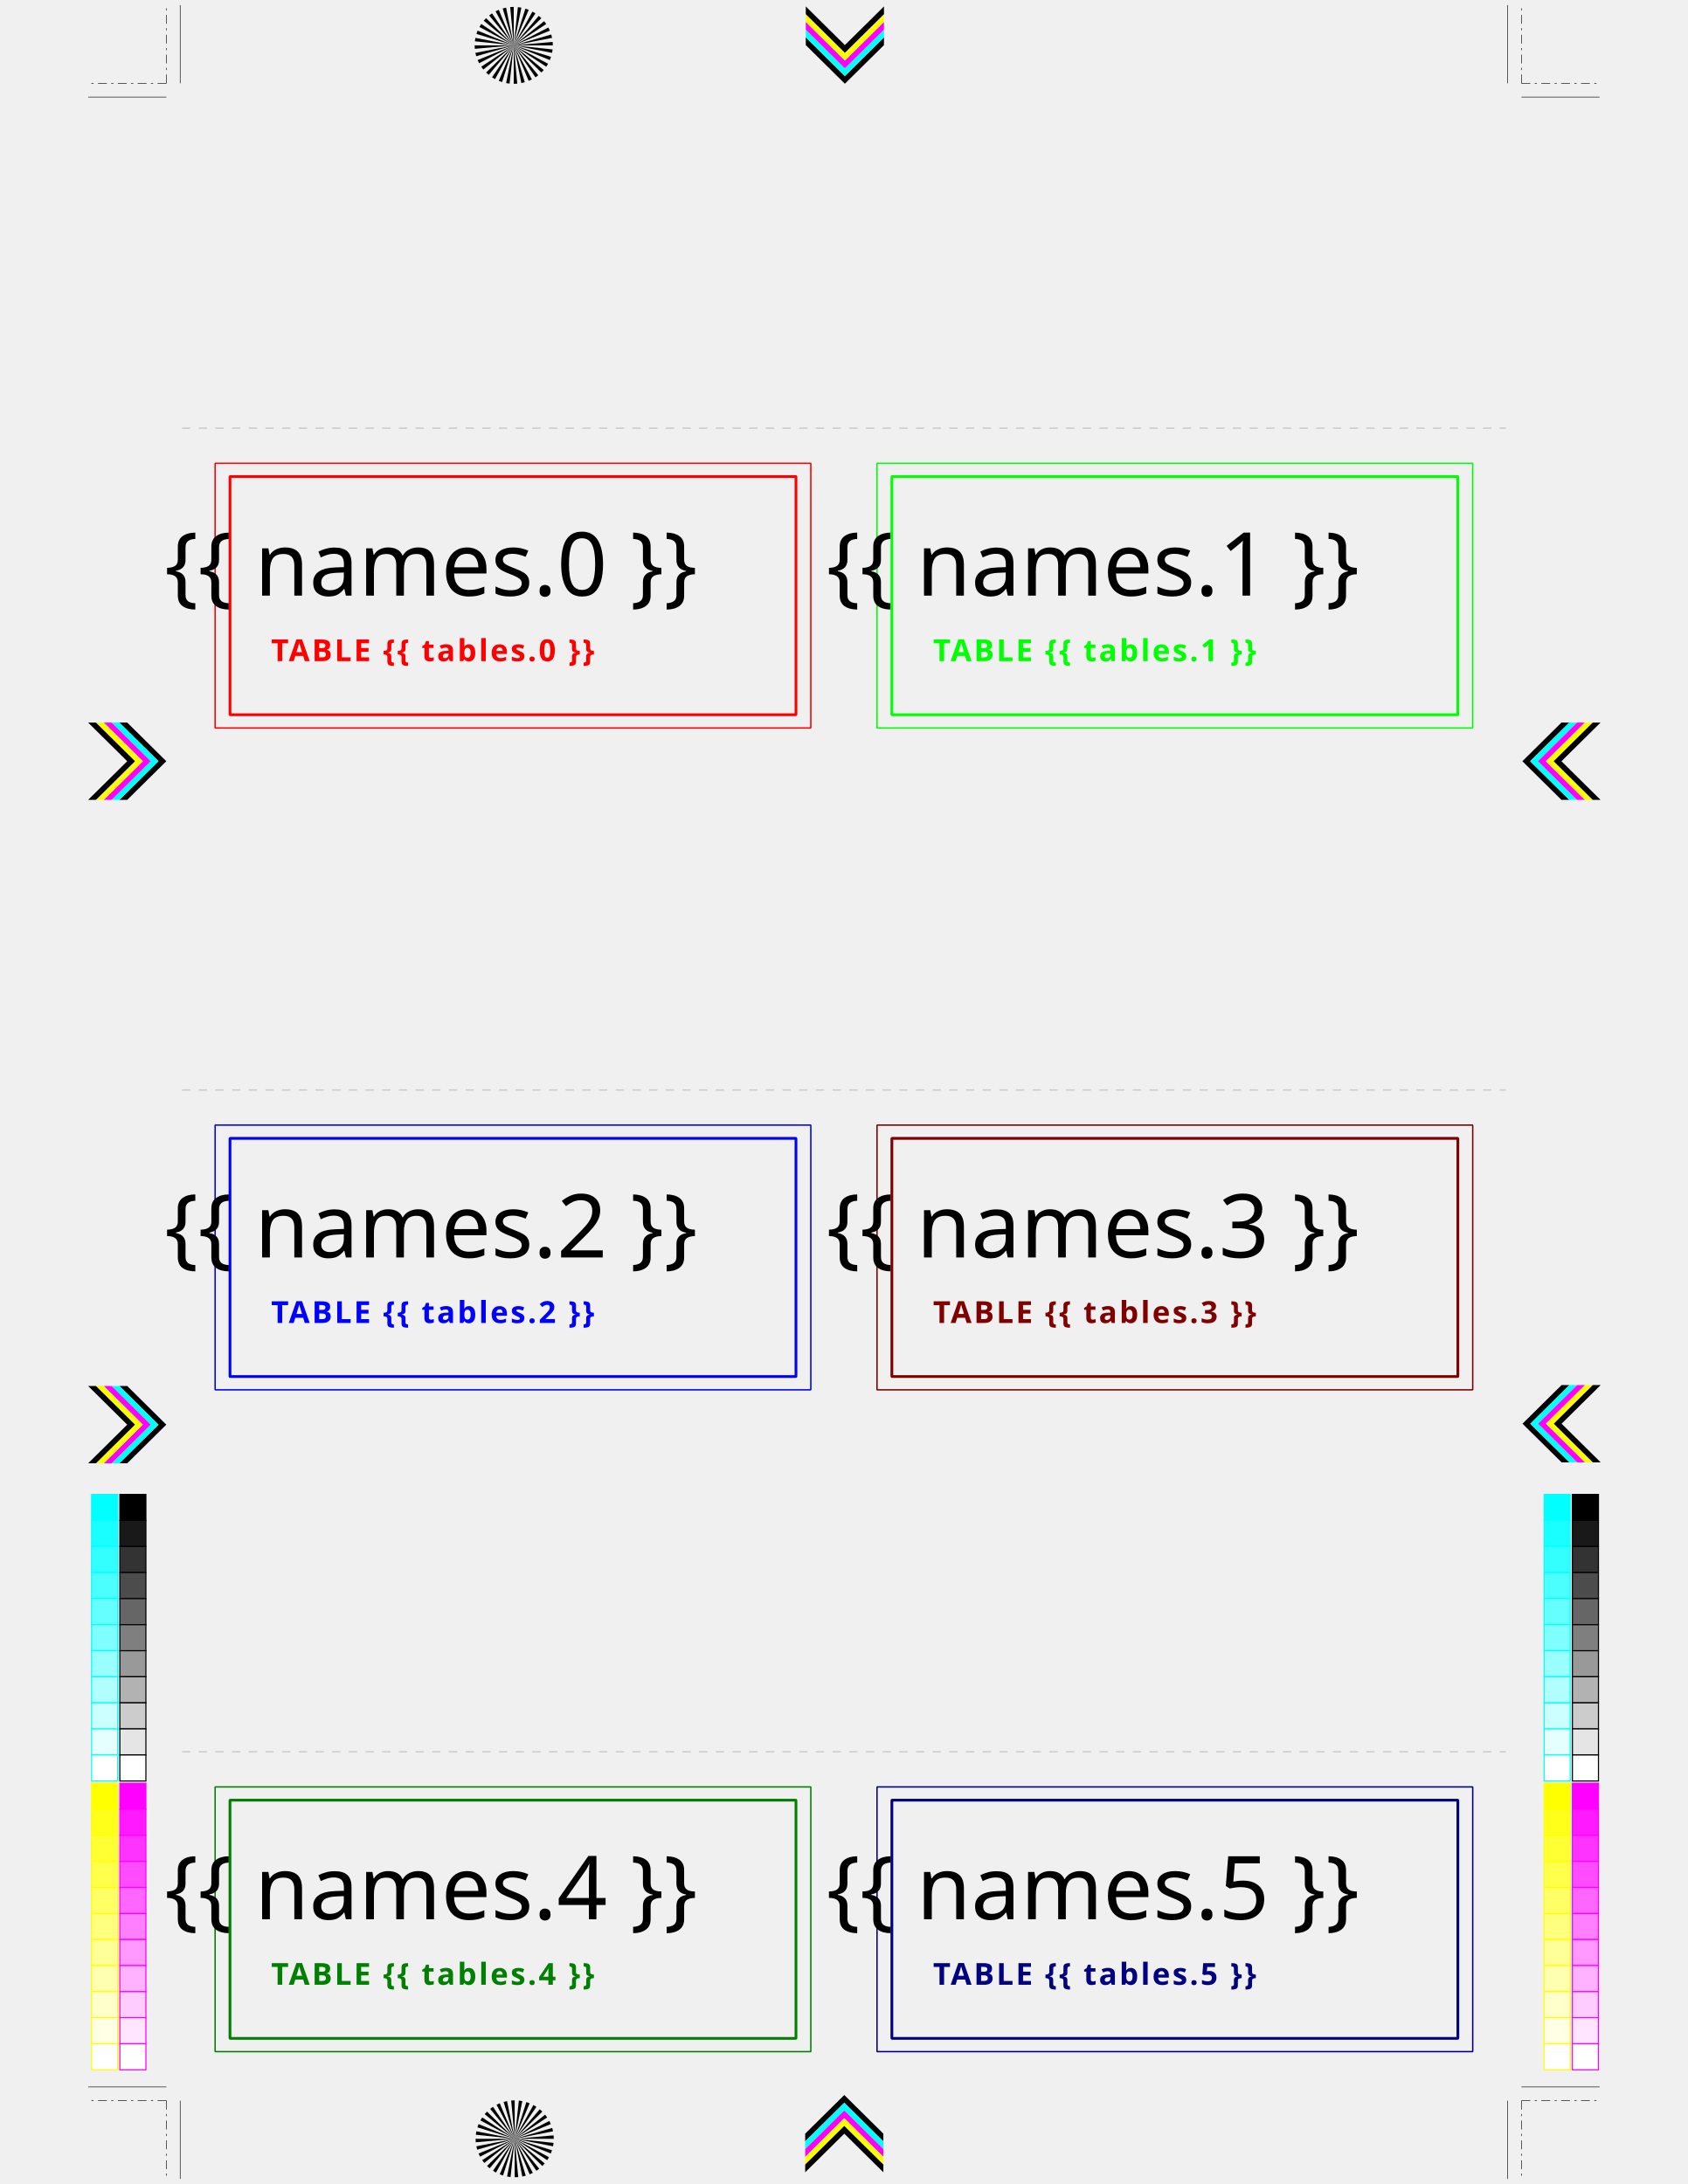
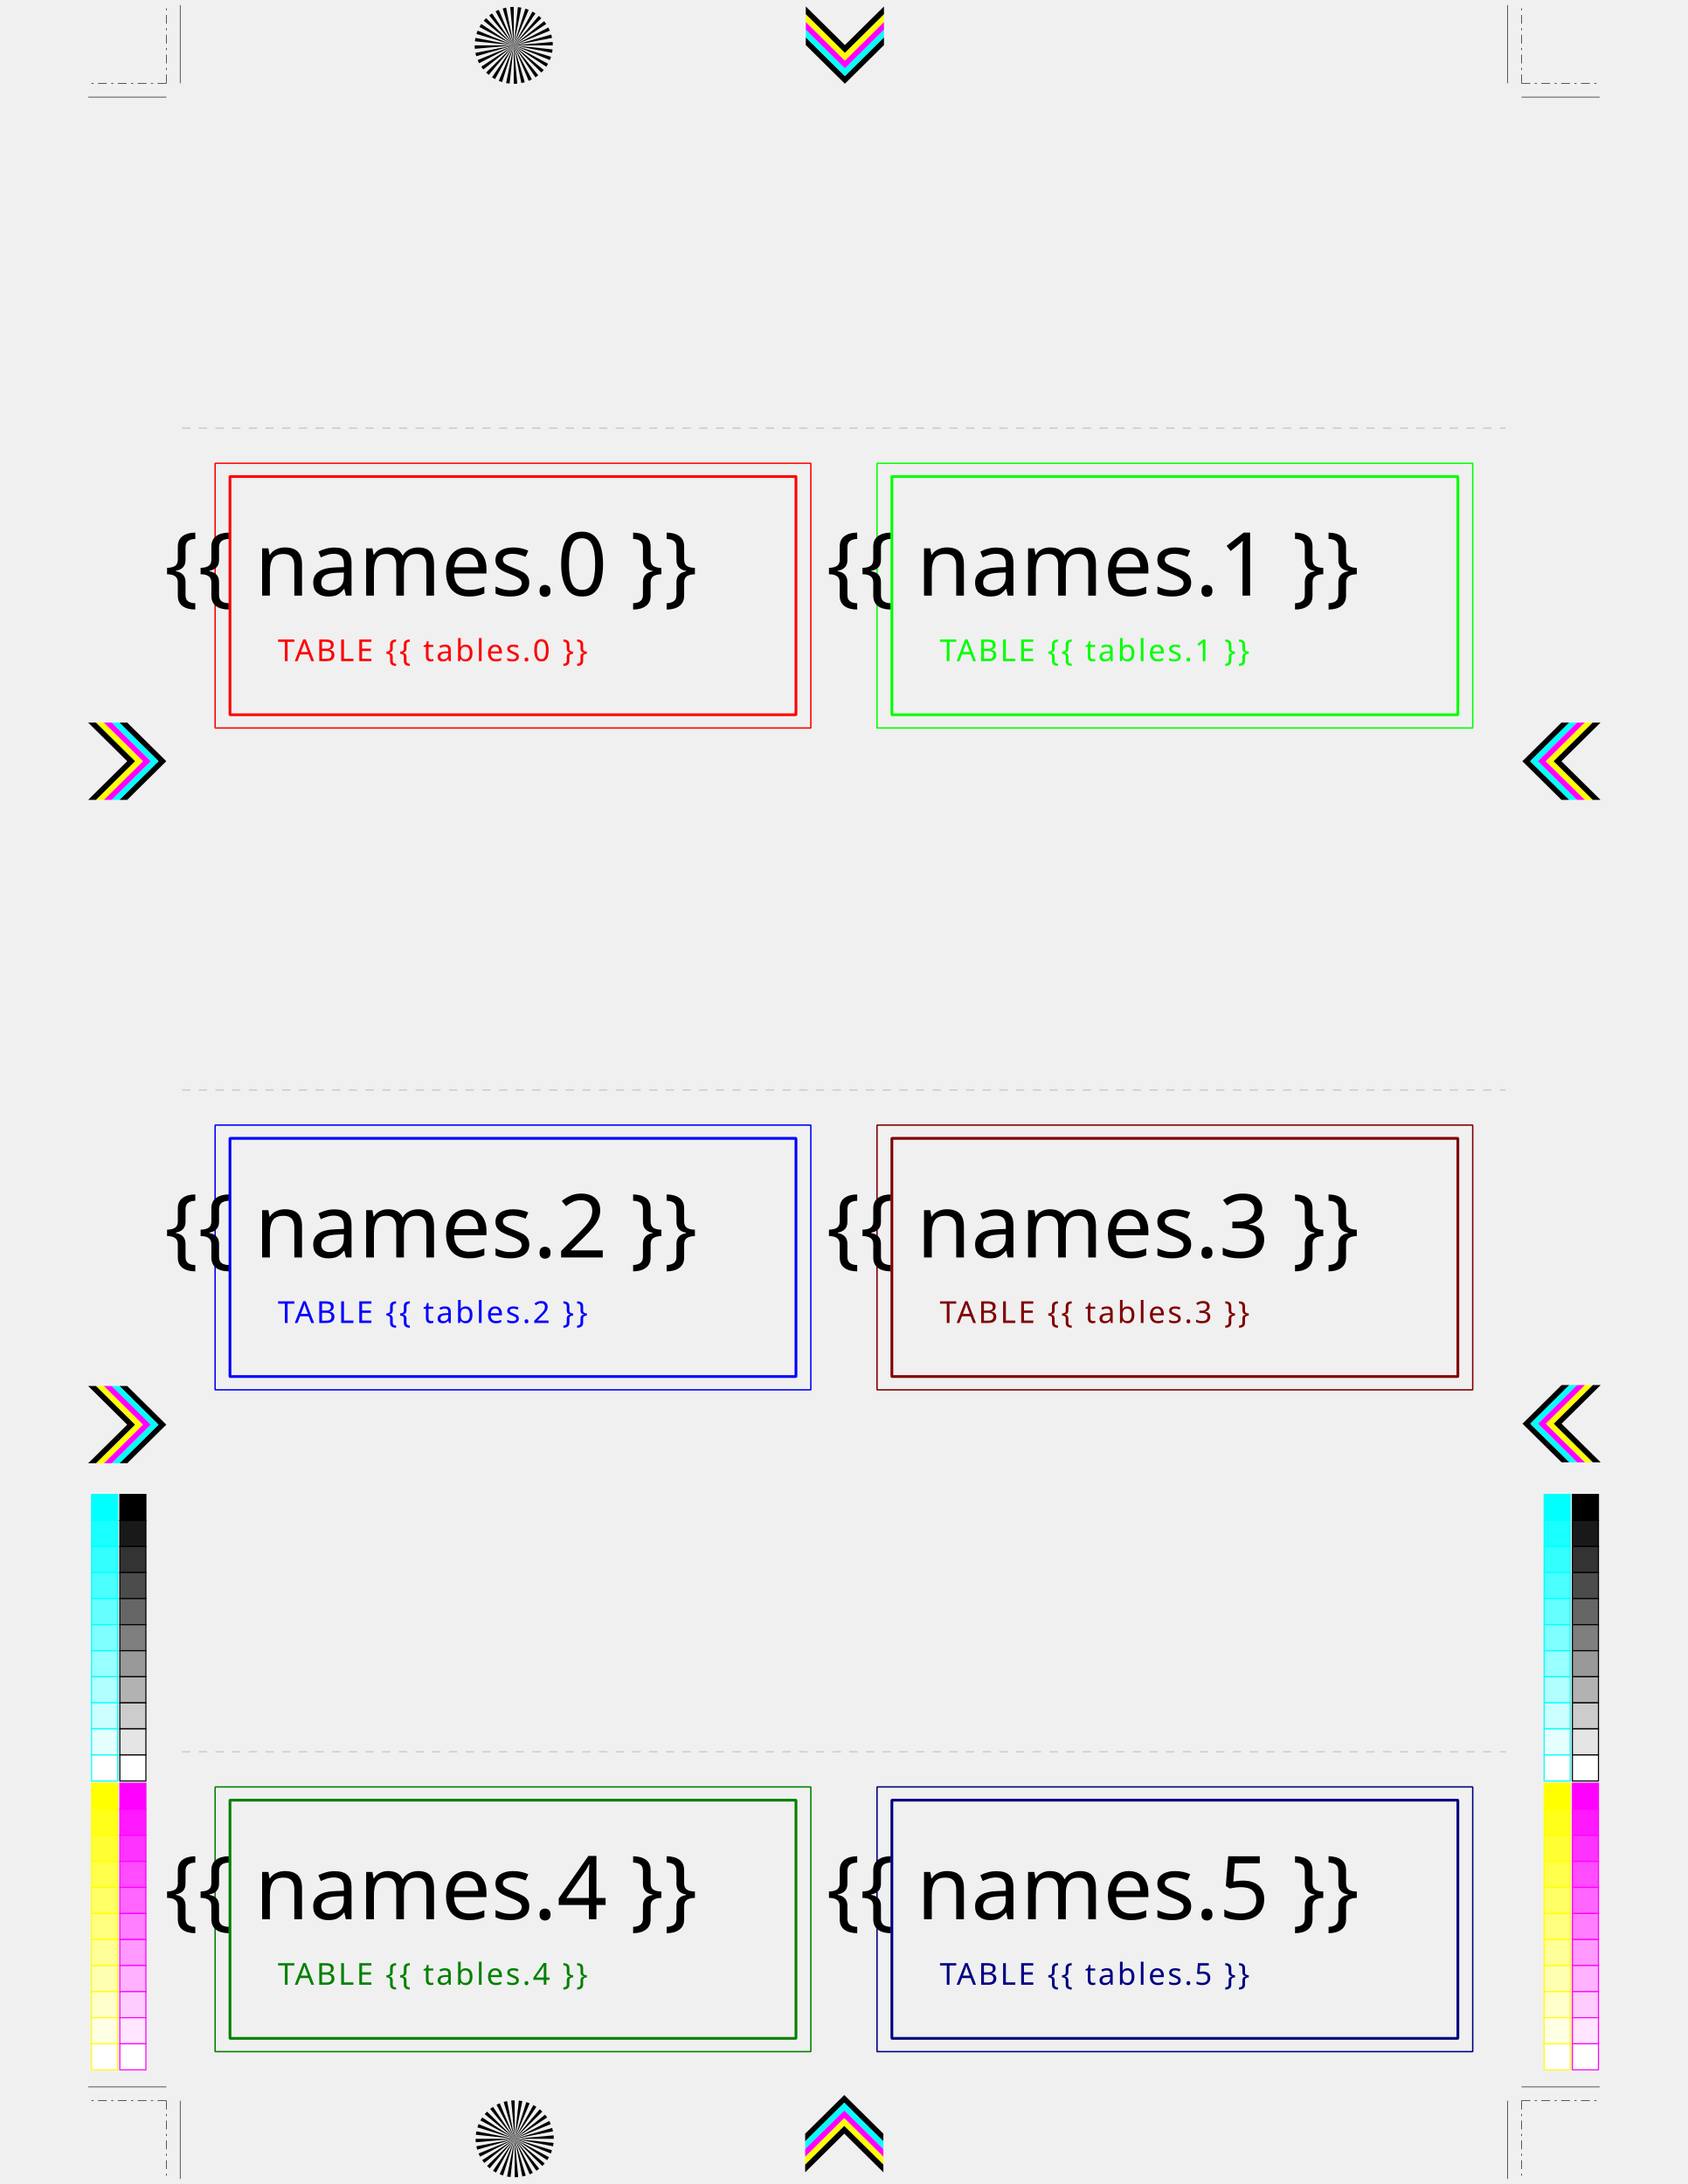
<svg xmlns="http://www.w3.org/2000/svg" version="1.1" id="svg2" viewBox="0 0 765 990" height="66pc" width="51pc">
  <defs id="defs4" />
  <g id="printing-marks" style="display:inline">
    <g id="CropMarks">
      <path style="fill:none;stroke:#000000;stroke-width:0.25" id="cropTL1" d="m 81.667,37.75 0,-35.433" />
      <path style="fill:none;stroke:#000000;stroke-width:0.25" id="cropTL2" d="m 75.417,44 -35.433,0" />
      <path style="fill:none;stroke:#000000;stroke-width:0.25" id="cropTR1" d="m 683.333,37.75 0,-35.433" />
      <path style="fill:none;stroke:#000000;stroke-width:0.25" id="cropTR2" d="m 689.583,44 35.433,0" />
      <path style="fill:none;stroke:#000000;stroke-width:0.25" id="cropBL1" d="m 81.667,952.25 0,35.433" />
      <path style="fill:none;stroke:#000000;stroke-width:0.25" id="cropBL2" d="m 75.417,946 -35.433,0" />
      <path style="fill:none;stroke:#000000;stroke-width:0.25" id="cropBR1" d="m 683.333,952.25 0,35.433" />
      <path style="fill:none;stroke:#000000;stroke-width:0.25" id="cropBR2" d="m 689.583,946 35.433,0" />
    </g>
    <g id="BleedMarks">
      <path style="fill:none;stroke:#000000;stroke-width:0.25;stroke-miterlimit:4;stroke-dasharray:4, 2, 1, 2;stroke-dashoffset:0" id="bleedTL1" d="m 75.417,37.75 0,-35.433" />
      <path style="fill:none;stroke:#000000;stroke-width:0.25;stroke-miterlimit:4;stroke-dasharray:4, 2, 1, 2;stroke-dashoffset:0" id="bleedTL2" d="m 75.417,37.75 -35.433,0" />
      <path style="fill:none;stroke:#000000;stroke-width:0.25;stroke-miterlimit:4;stroke-dasharray:4, 2, 1, 2;stroke-dashoffset:0" id="bleedTR1" d="m 689.583,37.75 0,-35.433" />
      <path style="fill:none;stroke:#000000;stroke-width:0.25;stroke-miterlimit:4;stroke-dasharray:4, 2, 1, 2;stroke-dashoffset:0" id="bleedTR2" d="m 689.583,37.75 35.433,0" />
      <path style="fill:none;stroke:#000000;stroke-width:0.25;stroke-miterlimit:4;stroke-dasharray:4, 2, 1, 2;stroke-dashoffset:0" id="bleedBL1" d="m 75.417,952.25 0,35.433" />
      <path style="fill:none;stroke:#000000;stroke-width:0.25;stroke-miterlimit:4;stroke-dasharray:4, 2, 1, 2;stroke-dashoffset:0" id="bleedBL2" d="m 75.417,952.25 -35.433,0" />
      <path style="fill:none;stroke:#000000;stroke-width:0.25;stroke-miterlimit:4;stroke-dasharray:4, 2, 1, 2;stroke-dashoffset:0" id="bleedBR1" d="m 689.583,952.25 0,35.433" />
      <path style="fill:none;stroke:#000000;stroke-width:0.25;stroke-miterlimit:4;stroke-dasharray:4, 2, 1, 2;stroke-dashoffset:0" id="bleedBR2" d="m 689.583,952.25 35.433,0" />
    </g>
    <g id="regMarkL" transform="matrix(1,0,0,0.9888918,4.338078,208.8492)">
      <path d="m 0,17.717 -3.543,0 L 14.173,0 -3.543,-17.717 0,-17.717 17.717,0 0,17.717 Z" style="fill:#000000;fill-opacity:1;stroke:none" transform="translate(53.32021,441.8504)" id="path8552" />
      <path d="m -3.543,17.717 -3.543,0 L 10.63,0 -7.087,-17.717 l 3.543,0 L 14.173,0 -3.543,17.717 Z" style="fill:#00ffff;fill-opacity:1;stroke:none" transform="translate(53.32021,441.8504)" id="path8554" />
      <path d="m -7.087,17.717 -3.543,0 L 7.087,0 -10.63,-17.717 l 3.543,0 L 10.63,0 -7.087,17.717 Z" style="fill:#ff00ff;fill-opacity:1;stroke:none" transform="translate(53.32021,441.8504)" id="path8556" />
      <path d="m -10.63,17.717 -3.543,0 L 3.543,0 -14.173,-17.717 l 3.543,0 L 7.087,0 -10.63,17.717 Z" style="fill:#ffff00;fill-opacity:1;stroke:none" transform="translate(53.32021,441.8504)" id="path8558" />
      <path d="m -14.173,17.717 -3.543,0 L 0,0 l -17.717,-17.717 3.543,0 L 3.543,0 -14.173,17.717 Z" style="fill:#000000;fill-opacity:1;stroke:none" transform="translate(53.32021,441.8504)" id="path8560" />
    </g>
    <g id="regMarkR" transform="matrix(1,0,0,0.9888918,-3.904271,208.4154)">
      <path d="m 0,17.717 -3.543,0 L 14.173,0 -3.543,-17.717 0,-17.717 17.717,0 0,17.717 Z" style="fill:#000000;fill-opacity:1;stroke:none" transform="matrix(-1,0,0,-1,711.6798,441.8504)" id="path8563" />
      <path d="m -3.543,17.717 -3.543,0 L 10.63,0 -7.087,-17.717 l 3.543,0 L 14.173,0 -3.543,17.717 Z" style="fill:#00ffff;fill-opacity:1;stroke:none" transform="matrix(-1,0,0,-1,711.6798,441.8504)" id="path8565" />
      <path d="m -7.087,17.717 -3.543,0 L 7.087,0 -10.63,-17.717 l 3.543,0 L 10.63,0 -7.087,17.717 Z" style="fill:#ff00ff;fill-opacity:1;stroke:none" transform="matrix(-1,0,0,-1,711.6798,441.8504)" id="path8567" />
      <path d="m -10.63,17.717 -3.543,0 L 3.543,0 -14.173,-17.717 l 3.543,0 L 7.087,0 -10.63,17.717 Z" style="fill:#ffff00;fill-opacity:1;stroke:none" transform="matrix(-1,0,0,-1,711.6798,441.8504)" id="path8569" />
      <path d="m -14.173,17.717 -3.543,0 L 0,0 l -17.717,-17.717 3.543,0 L 3.543,0 -14.173,17.717 Z" style="fill:#000000;fill-opacity:1;stroke:none" transform="matrix(-1,0,0,-1,711.6798,441.8504)" id="path8571" />
    </g>
    <g id="regMarkT" transform="matrix(1,0,0,0.9888918,0.4338078,4.959489)">
      <path d="m 0,17.717 -3.543,0 L 14.173,0 -3.543,-17.717 0,-17.717 17.717,0 0,17.717 Z" style="fill:#000000;fill-opacity:1;stroke:none" transform="matrix(0,1,-1,0,382.5,15.65355)" id="path8574" />
      <path d="m -3.543,17.717 -3.543,0 L 10.63,0 -7.087,-17.717 l 3.543,0 L 14.173,0 -3.543,17.717 Z" style="fill:#00ffff;fill-opacity:1;stroke:none" transform="matrix(0,1,-1,0,382.5,15.65355)" id="path8576" />
      <path d="m -7.087,17.717 -3.543,0 L 7.087,0 -10.63,-17.717 l 3.543,0 L 10.63,0 -7.087,17.717 Z" style="fill:#ff00ff;fill-opacity:1;stroke:none" transform="matrix(0,1,-1,0,382.5,15.65355)" id="path8578" />
      <path d="m -10.63,17.717 -3.543,0 L 3.543,0 -14.173,-17.717 l 3.543,0 L 7.087,0 -10.63,17.717 Z" style="fill:#ffff00;fill-opacity:1;stroke:none" transform="matrix(0,1,-1,0,382.5,15.65355)" id="path8580" />
      <path d="m -14.173,17.717 -3.543,0 L 0,0 l -17.717,-17.717 3.543,0 L 3.543,0 -14.173,17.717 Z" style="fill:#000000;fill-opacity:1;stroke:none" transform="matrix(0,1,-1,0,382.5,15.65355)" id="path8582" />
    </g>
    <g transform="matrix(1,0,0,0.9888918,0.1595092,3.658066)" id="regMarkB">
      <path d="m 0,17.717 -3.543,0 L 14.173,0 -3.543,-17.717 0,-17.717 17.717,0 0,17.717 Z" style="fill:#000000;fill-opacity:1;stroke:none" transform="matrix(0,-1,1,0,382.5,974.3465)" id="path8585" />
      <path d="m -3.543,17.717 -3.543,0 L 10.63,0 -7.087,-17.717 l 3.543,0 L 14.173,0 -3.543,17.717 Z" style="fill:#00ffff;fill-opacity:1;stroke:none" transform="matrix(0,-1,1,0,382.5,974.3465)" id="path8587" />
      <path d="m -7.087,17.717 -3.543,0 L 7.087,0 -10.63,-17.717 l 3.543,0 L 10.63,0 -7.087,17.717 Z" style="fill:#ff00ff;fill-opacity:1;stroke:none" transform="matrix(0,-1,1,0,382.5,974.3465)" id="path8589" />
      <path d="m -10.63,17.717 -3.543,0 L 3.543,0 -14.173,-17.717 l 3.543,0 L 7.087,0 -10.63,17.717 Z" style="fill:#ffff00;fill-opacity:1;stroke:none" transform="matrix(0,-1,1,0,382.5,974.3465)" id="path8591" />
      <path d="m -14.173,17.717 -3.543,0 L 0,0 l -17.717,-17.717 3.543,0 L 3.543,0 -14.173,17.717 Z" style="fill:#000000;fill-opacity:1;stroke:none" transform="matrix(0,-1,1,0,382.5,974.3465)" id="path8593" />
    </g>
    <g id="StarTarget" transform="matrix(1,0,0,0.9839548,-96.50307,7.328862)">
      <path id="path8596" style="fill:#000000;fill-opacity:1;stroke:none" d="m 329.35,13.449 0,0 3.456,17.376 1.548,-0.381 -5.004,-16.995 6.78,16.368 1.444,-0.676 -8.224,-15.692 9.843,14.731 1.284,-0.944 -11.127,-13.786 12.527,12.527 1.075,-1.177 -13.603,-11.351 14.731,9.843 0.825,-1.364 -15.556,-8.479 16.368,6.78 0.543,-1.499 -16.911,-5.281 17.376,3.456 0.24,-1.576 -17.616,-1.881 17.717,0 -0.072,-1.592 -17.645,1.592 17.376,-3.456 -0.381,-1.548 -16.995,5.004 16.368,-6.78 -0.676,-1.444 -15.692,8.224 14.731,-9.843 -0.944,-1.284 -13.786,11.127 12.527,-12.527 -1.177,-1.075 -11.351,13.603 9.843,-14.731 -1.364,-0.825 -8.479,15.556 6.78,-16.368 -1.499,-0.543 -5.281,16.911 3.456,-17.376 -1.576,-0.24 -1.881,17.616 0,-17.717 -1.592,0.072 1.592,17.645 -3.456,-17.376 -1.548,0.381 5.004,16.995 -6.78,-16.368 -1.444,0.676 8.224,15.692 -9.843,-14.731 -1.284,0.944 L 329.35,13.449 316.823,0.922 315.748,2.098 329.35,13.449 314.62,3.606 313.795,4.97 329.35,13.449 312.982,6.669 312.439,8.168 l 16.911,5.281 -17.376,-3.456 -0.24,1.576 17.616,1.881 -17.717,0 0.072,1.592 17.645,-1.592 -17.376,3.456 0.381,1.548 16.995,-5.004 -16.368,6.78 0.676,1.444 15.692,-8.224 -14.731,9.843 0.944,1.284 13.786,-11.127 -12.527,12.527 1.177,1.075 11.351,-13.603 -9.843,14.731 1.364,0.825 8.479,-15.556 -6.78,16.368 1.499,0.543 5.281,-16.911 -3.456,17.376 1.576,0.24 1.881,-17.616 0,17.717 1.592,-0.072" />
      <path id="path8598" style="fill:#000000;fill-opacity:1;stroke:none" d="m 329.784,977.874 0,0 3.456,17.376 1.548,-0.381 -5.004,-16.995 6.78,16.368 1.444,-0.676 -8.224,-15.692 9.843,14.731 1.284,-0.944 -11.127,-13.786 12.527,12.527 1.075,-1.177 -13.603,-11.351 14.731,9.843 0.825,-1.364 -15.556,-8.479 16.368,6.78 0.543,-1.499 -16.911,-5.281 17.376,3.456 0.24,-1.576 -17.616,-1.881 17.717,0 -0.072,-1.592 -17.645,1.592 17.376,-3.456 -0.381,-1.548 -16.995,5.004 16.368,-6.78 -0.676,-1.444 -15.692,8.224 14.731,-9.843 -0.944,-1.284 -13.786,11.127 12.527,-12.527 -1.177,-1.075 -11.351,13.603 9.843,-14.731 -1.364,-0.825 -8.479,15.556 6.78,-16.368 -1.499,-0.543 -5.281,16.911 3.456,-17.376 -1.576,-0.24 -1.881,17.616 0,-17.717 -1.592,0.072 1.592,17.645 -3.456,-17.376 -1.548,0.381 5.004,16.995 -6.78,-16.368 -1.444,0.676 8.224,15.692 -9.843,-14.731 -1.284,0.944 11.127,13.786 -12.527,-12.527 -1.075,1.177 13.603,11.351 -14.731,-9.843 -0.825,1.364 15.556,8.479 -16.368,-6.78 -0.543,1.499 16.911,5.281 -17.376,-3.456 -0.24,1.576 17.616,1.881 -17.717,0 0.072,1.592 17.645,-1.592 -17.376,3.456 0.381,1.548 16.995,-5.004 -16.368,6.78 0.676,1.444 15.692,-8.224 -14.731,9.843 0.944,1.284 13.786,-11.127 -12.527,12.527 1.177,1.075 11.351,-13.603 -9.843,14.731 1.364,0.825 8.479,-15.556 -6.78,16.368 1.499,0.543 5.281,-16.911 -3.456,17.376 1.576,0.24 1.881,-17.616 0,17.717 1.592,-0.072" />
    </g>
    <g id="PrintingColourBars" transform="translate(0,146.9693)">
      <g transform="matrix(0,1,-1,0,53.32021,530.4331)" id="PrintingColourBarsL">
        <rect id="rect8602" y="-12.811" x="0" width="11.811" height="11.811" style="fill:#000000;stroke:#000000;stroke-width:0.5" />
        <rect id="rect8604" y="-12.811" x="11.811" width="11.811" height="11.811" style="fill:#191919;stroke:#000000;stroke-width:0.5" />
        <rect id="rect8606" y="-12.811" x="23.622" width="11.811" height="11.811" style="fill:#333333;stroke:#000000;stroke-width:0.5" />
        <rect id="rect8608" y="-12.811" x="35.433" width="11.811" height="11.811" style="fill:#4c4c4c;stroke:#000000;stroke-width:0.5" />
        <rect id="rect8610" y="-12.811" x="47.244" width="11.811" height="11.811" style="fill:#666666;stroke:#000000;stroke-width:0.5" />
        <rect id="rect8612" y="-12.811" x="59.055" width="11.811" height="11.811" style="fill:#7f7f7f;stroke:#000000;stroke-width:0.5" />
        <rect id="rect8614" y="-12.811" x="70.866" width="11.811" height="11.811" style="fill:#999999;stroke:#000000;stroke-width:0.5" />
        <rect id="rect8616" y="-12.811" x="82.677" width="11.811" height="11.811" style="fill:#b2b2b2;stroke:#000000;stroke-width:0.5" />
        <rect id="rect8618" y="-12.811" x="94.488" width="11.811" height="11.811" style="fill:#cccccc;stroke:#000000;stroke-width:0.5" />
        <rect id="rect8620" y="-12.811" x="106.299" width="11.811" height="11.811" style="fill:#e5e5e5;stroke:#000000;stroke-width:0.5" />
        <rect id="rect8622" y="-12.811" x="118.11" width="11.811" height="11.811" style="fill:#ffffff;stroke:#000000;stroke-width:0.5" />
        <rect id="rect8624" y="0" x="0" width="11.811" height="11.811" style="fill:#00ffff;stroke:#00ffff;stroke-width:0.5" />
        <rect id="rect8626" y="0" x="11.811" width="11.811" height="11.811" style="fill:#19ffff;stroke:#00ffff;stroke-width:0.5" />
        <rect id="rect8628" y="0" x="23.622" width="11.811" height="11.811" style="fill:#33ffff;stroke:#00ffff;stroke-width:0.5" />
        <rect id="rect8630" y="0" x="35.433" width="11.811" height="11.811" style="fill:#4cffff;stroke:#00ffff;stroke-width:0.5" />
        <rect id="rect8632" y="0" x="47.244" width="11.811" height="11.811" style="fill:#66ffff;stroke:#00ffff;stroke-width:0.5" />
        <rect id="rect8634" y="0" x="59.055" width="11.811" height="11.811" style="fill:#7fffff;stroke:#00ffff;stroke-width:0.5" />
        <rect id="rect8636" y="0" x="70.866" width="11.811" height="11.811" style="fill:#99ffff;stroke:#00ffff;stroke-width:0.5" />
        <rect id="rect8638" y="0" x="82.677" width="11.811" height="11.811" style="fill:#b2ffff;stroke:#00ffff;stroke-width:0.5" />
        <rect id="rect8640" y="0" x="94.488" width="11.811" height="11.811" style="fill:#ccffff;stroke:#00ffff;stroke-width:0.5" />
        <rect id="rect8642" y="0" x="106.299" width="11.811" height="11.811" style="fill:#e5ffff;stroke:#00ffff;stroke-width:0.5" />
        <rect id="rect8644" y="0" x="118.11" width="11.811" height="11.811" style="fill:#ffffff;stroke:#00ffff;stroke-width:0.5" />
        <rect id="rect8646" y="-12.811" x="130.921" width="11.811" height="11.811" style="fill:#ff00ff;stroke:#ff00ff;stroke-width:0.5" />
        <rect id="rect8648" y="-12.811" x="142.732" width="11.811" height="11.811" style="fill:#ff19ff;stroke:#ff00ff;stroke-width:0.5" />
        <rect id="rect8650" y="-12.811" x="154.543" width="11.811" height="11.811" style="fill:#ff33ff;stroke:#ff00ff;stroke-width:0.5" />
        <rect id="rect8652" y="-12.811" x="166.354" width="11.811" height="11.811" style="fill:#ff4cff;stroke:#ff00ff;stroke-width:0.5" />
        <rect id="rect8654" y="-12.811" x="178.165" width="11.811" height="11.811" style="fill:#ff66ff;stroke:#ff00ff;stroke-width:0.5" />
        <rect id="rect8656" y="-12.811" x="189.976" width="11.811" height="11.811" style="fill:#ff7fff;stroke:#ff00ff;stroke-width:0.5" />
        <rect id="rect8658" y="-12.811" x="201.787" width="11.811" height="11.811" style="fill:#ff99ff;stroke:#ff00ff;stroke-width:0.5" />
        <rect id="rect8660" y="-12.811" x="213.598" width="11.811" height="11.811" style="fill:#ffb2ff;stroke:#ff00ff;stroke-width:0.5" />
        <rect id="rect8662" y="-12.811" x="225.409" width="11.811" height="11.811" style="fill:#ffccff;stroke:#ff00ff;stroke-width:0.5" />
        <rect id="rect8664" y="-12.811" x="237.22" width="11.811" height="11.811" style="fill:#ffe5ff;stroke:#ff00ff;stroke-width:0.5" />
        <rect id="rect8666" y="-12.811" x="249.031" width="11.811" height="11.811" style="fill:#ffffff;stroke:#ff00ff;stroke-width:0.5" />
        <rect id="rect8668" y="0" x="130.921" width="11.811" height="11.811" style="fill:#ffff00;stroke:#ffff00;stroke-width:0.5" />
        <rect id="rect8670" y="0" x="142.732" width="11.811" height="11.811" style="fill:#ffff19;stroke:#ffff00;stroke-width:0.5" />
        <rect id="rect8672" y="0" x="154.543" width="11.811" height="11.811" style="fill:#ffff33;stroke:#ffff00;stroke-width:0.5" />
        <rect id="rect8674" y="0" x="166.354" width="11.811" height="11.811" style="fill:#ffff4c;stroke:#ffff00;stroke-width:0.5" />
        <rect id="rect8676" y="0" x="178.165" width="11.811" height="11.811" style="fill:#ffff66;stroke:#ffff00;stroke-width:0.5" />
        <rect id="rect8678" y="0" x="189.976" width="11.811" height="11.811" style="fill:#ffff7f;stroke:#ffff00;stroke-width:0.5" />
        <rect id="rect8680" y="0" x="201.787" width="11.811" height="11.811" style="fill:#ffff99;stroke:#ffff00;stroke-width:0.5" />
        <rect id="rect8682" y="0" x="213.598" width="11.811" height="11.811" style="fill:#ffffb2;stroke:#ffff00;stroke-width:0.5" />
        <rect id="rect8684" y="0" x="225.409" width="11.811" height="11.811" style="fill:#ffffcc;stroke:#ffff00;stroke-width:0.5" />
        <rect id="rect8686" y="0" x="237.22" width="11.811" height="11.811" style="fill:#ffffe5;stroke:#ffff00;stroke-width:0.5" />
        <rect id="rect8688" y="0" x="249.031" width="11.811" height="11.811" style="fill:#ffffff;stroke:#ffff00;stroke-width:0.5" />
      </g>
      <g transform="matrix(0,1,-1,0,711.6798,530.4331)" id="PrintingColourBarsR">
        <rect id="rect8691" y="-12.811" x="0" width="11.811" height="11.811" style="fill:#000000;stroke:#000000;stroke-width:0.5" />
        <rect id="rect8693" y="-12.811" x="11.811" width="11.811" height="11.811" style="fill:#191919;stroke:#000000;stroke-width:0.5" />
        <rect id="rect8695" y="-12.811" x="23.622" width="11.811" height="11.811" style="fill:#333333;stroke:#000000;stroke-width:0.5" />
        <rect id="rect8697" y="-12.811" x="35.433" width="11.811" height="11.811" style="fill:#4c4c4c;stroke:#000000;stroke-width:0.5" />
        <rect id="rect8699" y="-12.811" x="47.244" width="11.811" height="11.811" style="fill:#666666;stroke:#000000;stroke-width:0.5" />
        <rect id="rect8701" y="-12.811" x="59.055" width="11.811" height="11.811" style="fill:#7f7f7f;stroke:#000000;stroke-width:0.5" />
        <rect id="rect8703" y="-12.811" x="70.866" width="11.811" height="11.811" style="fill:#999999;stroke:#000000;stroke-width:0.5" />
        <rect id="rect8705" y="-12.811" x="82.677" width="11.811" height="11.811" style="fill:#b2b2b2;stroke:#000000;stroke-width:0.5" />
        <rect id="rect8707" y="-12.811" x="94.488" width="11.811" height="11.811" style="fill:#cccccc;stroke:#000000;stroke-width:0.5" />
        <rect id="rect8709" y="-12.811" x="106.299" width="11.811" height="11.811" style="fill:#e5e5e5;stroke:#000000;stroke-width:0.5" />
        <rect id="rect8711" y="-12.811" x="118.11" width="11.811" height="11.811" style="fill:#ffffff;stroke:#000000;stroke-width:0.5" />
        <rect id="rect8713" y="0" x="0" width="11.811" height="11.811" style="fill:#00ffff;stroke:#00ffff;stroke-width:0.5" />
        <rect id="rect8715" y="0" x="11.811" width="11.811" height="11.811" style="fill:#19ffff;stroke:#00ffff;stroke-width:0.5" />
        <rect id="rect8717" y="0" x="23.622" width="11.811" height="11.811" style="fill:#33ffff;stroke:#00ffff;stroke-width:0.5" />
        <rect id="rect8719" y="0" x="35.433" width="11.811" height="11.811" style="fill:#4cffff;stroke:#00ffff;stroke-width:0.5" />
        <rect id="rect8721" y="0" x="47.244" width="11.811" height="11.811" style="fill:#66ffff;stroke:#00ffff;stroke-width:0.5" />
        <rect id="rect8723" y="0" x="59.055" width="11.811" height="11.811" style="fill:#7fffff;stroke:#00ffff;stroke-width:0.5" />
        <rect id="rect8725" y="0" x="70.866" width="11.811" height="11.811" style="fill:#99ffff;stroke:#00ffff;stroke-width:0.5" />
        <rect id="rect8727" y="0" x="82.677" width="11.811" height="11.811" style="fill:#b2ffff;stroke:#00ffff;stroke-width:0.5" />
        <rect id="rect8729" y="0" x="94.488" width="11.811" height="11.811" style="fill:#ccffff;stroke:#00ffff;stroke-width:0.5" />
        <rect id="rect8731" y="0" x="106.299" width="11.811" height="11.811" style="fill:#e5ffff;stroke:#00ffff;stroke-width:0.5" />
        <rect id="rect8733" y="0" x="118.11" width="11.811" height="11.811" style="fill:#ffffff;stroke:#00ffff;stroke-width:0.5" />
        <rect id="rect8735" y="-12.811" x="130.921" width="11.811" height="11.811" style="fill:#ff00ff;stroke:#ff00ff;stroke-width:0.5" />
        <rect id="rect8737" y="-12.811" x="142.732" width="11.811" height="11.811" style="fill:#ff19ff;stroke:#ff00ff;stroke-width:0.5" />
        <rect id="rect8739" y="-12.811" x="154.543" width="11.811" height="11.811" style="fill:#ff33ff;stroke:#ff00ff;stroke-width:0.5" />
        <rect id="rect8741" y="-12.811" x="166.354" width="11.811" height="11.811" style="fill:#ff4cff;stroke:#ff00ff;stroke-width:0.5" />
        <rect id="rect8743" y="-12.811" x="178.165" width="11.811" height="11.811" style="fill:#ff66ff;stroke:#ff00ff;stroke-width:0.5" />
        <rect id="rect8745" y="-12.811" x="189.976" width="11.811" height="11.811" style="fill:#ff7fff;stroke:#ff00ff;stroke-width:0.5" />
        <rect id="rect8747" y="-12.811" x="201.787" width="11.811" height="11.811" style="fill:#ff99ff;stroke:#ff00ff;stroke-width:0.5" />
        <rect id="rect8749" y="-12.811" x="213.598" width="11.811" height="11.811" style="fill:#ffb2ff;stroke:#ff00ff;stroke-width:0.5" />
        <rect id="rect8751" y="-12.811" x="225.409" width="11.811" height="11.811" style="fill:#ffccff;stroke:#ff00ff;stroke-width:0.5" />
        <rect id="rect8753" y="-12.811" x="237.22" width="11.811" height="11.811" style="fill:#ffe5ff;stroke:#ff00ff;stroke-width:0.5" />
        <rect id="rect8755" y="-12.811" x="249.031" width="11.811" height="11.811" style="fill:#ffffff;stroke:#ff00ff;stroke-width:0.5" />
        <rect id="rect8757" y="0" x="130.921" width="11.811" height="11.811" style="fill:#ffff00;stroke:#ffff00;stroke-width:0.5" />
        <rect id="rect8759" y="0" x="142.732" width="11.811" height="11.811" style="fill:#ffff19;stroke:#ffff00;stroke-width:0.5" />
        <rect id="rect8761" y="0" x="154.543" width="11.811" height="11.811" style="fill:#ffff33;stroke:#ffff00;stroke-width:0.5" />
        <rect id="rect8763" y="0" x="166.354" width="11.811" height="11.811" style="fill:#ffff4c;stroke:#ffff00;stroke-width:0.5" />
        <rect id="rect8765" y="0" x="178.165" width="11.811" height="11.811" style="fill:#ffff66;stroke:#ffff00;stroke-width:0.5" />
        <rect id="rect8767" y="0" x="189.976" width="11.811" height="11.811" style="fill:#ffff7f;stroke:#ffff00;stroke-width:0.5" />
        <rect id="rect8769" y="0" x="201.787" width="11.811" height="11.811" style="fill:#ffff99;stroke:#ffff00;stroke-width:0.5" />
        <rect id="rect8771" y="0" x="213.598" width="11.811" height="11.811" style="fill:#ffffb2;stroke:#ffff00;stroke-width:0.5" />
        <rect id="rect8773" y="0" x="225.409" width="11.811" height="11.811" style="fill:#ffffcc;stroke:#ffff00;stroke-width:0.5" />
        <rect id="rect8775" y="0" x="237.22" width="11.811" height="11.811" style="fill:#ffffe5;stroke:#ffff00;stroke-width:0.5" />
        <rect id="rect8777" y="0" x="249.031" width="11.811" height="11.811" style="fill:#ffffff;stroke:#ffff00;stroke-width:0.5" />
      </g>
    </g>
    <g transform="matrix(1,0,0,0.9888918,-3.963265,-91.88197)" id="g5269">
      <path id="path5271" transform="matrix(-1,0,0,-1,711.6798,441.8504)" style="fill:#000000;fill-opacity:1;stroke:none" d="m 0,17.717 -3.543,0 L 14.173,0 -3.543,-17.717 0,-17.717 17.717,0 0,17.717 Z" />
      <path id="path5273" transform="matrix(-1,0,0,-1,711.6798,441.8504)" style="fill:#00ffff;fill-opacity:1;stroke:none" d="m -3.543,17.717 -3.543,0 L 10.63,0 -7.087,-17.717 l 3.543,0 L 14.173,0 -3.543,17.717 Z" />
      <path id="path5275" transform="matrix(-1,0,0,-1,711.6798,441.8504)" style="fill:#ff00ff;fill-opacity:1;stroke:none" d="m -7.087,17.717 -3.543,0 L 7.087,0 -10.63,-17.717 l 3.543,0 L 10.63,0 -7.087,17.717 Z" />
      <path id="path5277" transform="matrix(-1,0,0,-1,711.6798,441.8504)" style="fill:#ffff00;fill-opacity:1;stroke:none" d="m -10.63,17.717 -3.543,0 L 3.543,0 -14.173,-17.717 l 3.543,0 L 7.087,0 -10.63,17.717 Z" />
      <path id="path5279" style="fill:#000000;fill-opacity:1;stroke:none" d="m -14.173,17.717 -3.543,0 L 0,0 l -17.717,-17.717 3.543,0 L 3.543,0 -14.173,17.717 Z" transform="matrix(-1,0,0,-1,711.6798,441.8504)" />
    </g>
    <g transform="matrix(1,0,0,0.9888918,4.338078,-91.88197)" id="g5281">
      <path id="path5283" transform="translate(53.32021,441.8504)" style="fill:#000000;fill-opacity:1;stroke:none" d="m 0,17.717 -3.543,0 L 14.173,0 -3.543,-17.717 0,-17.717 17.717,0 0,17.717 Z" />
      <path id="path5285" transform="translate(53.32021,441.8504)" style="fill:#00ffff;fill-opacity:1;stroke:none" d="m -3.543,17.717 -3.543,0 L 10.63,0 -7.087,-17.717 l 3.543,0 L 14.173,0 -3.543,17.717 Z" />
      <path id="path5287" transform="translate(53.32021,441.8504)" style="fill:#ff00ff;fill-opacity:1;stroke:none" d="m -7.087,17.717 -3.543,0 L 7.087,0 -10.63,-17.717 l 3.543,0 L 10.63,0 -7.087,17.717 Z" />
      <path id="path5289" transform="translate(53.32021,441.8504)" style="fill:#ffff00;fill-opacity:1;stroke:none" d="m -10.63,17.717 -3.543,0 L 3.543,0 -14.173,-17.717 l 3.543,0 L 7.087,0 -10.63,17.717 Z" />
      <path id="path5291" transform="translate(53.32021,441.8504)" style="fill:#000000;fill-opacity:1;stroke:none" d="m -14.173,17.717 -3.543,0 L 0,0 l -17.717,-17.717 3.543,0 L 3.543,0 -14.173,17.717 Z" />
    </g>
  </g>
  <g style="display:none" transform="translate(0,-62.36221)" id="layer1">
    <rect rx="0" ry="0.087" y="107.275" x="82.58" height="900.174" width="599.841" id="rect8496" style="opacity:1;fill:#ffffff;fill-opacity:1;stroke:#000000;stroke-width:1.826;stroke-linecap:butt;stroke-miterlimit:4;stroke-dasharray:none;stroke-opacity:1" />
    <path id="path8500" d="m 382.5,1007.362 0,-900" style="fill:none;fill-rule:evenodd;stroke:#000000;stroke-width:2;stroke-linecap:butt;stroke-linejoin:miter;stroke-miterlimit:4;stroke-dasharray:none;stroke-opacity:1" />
    <path id="path8502" d="m 82.5,856.449 600,0" style="fill:none;fill-rule:evenodd;stroke:#000000;stroke-width:1.826;stroke-linecap:butt;stroke-linejoin:miter;stroke-miterlimit:4;stroke-dasharray:1.826, 5.477;stroke-dashoffset:0;stroke-opacity:1" />
    <path style="fill:none;fill-rule:evenodd;stroke:#000000;stroke-width:1.826;stroke-linecap:butt;stroke-linejoin:miter;stroke-miterlimit:4;stroke-dasharray:none;stroke-opacity:1" d="m 82.5,706.449 600,0" id="path8510" />
    <path id="path8512" d="m 82.5,556.449 600,0" style="fill:none;fill-rule:evenodd;stroke:#000000;stroke-width:1.826;stroke-linecap:butt;stroke-linejoin:miter;stroke-miterlimit:4;stroke-dasharray:1.826, 5.477;stroke-dashoffset:0;stroke-opacity:1" />
    <path style="fill:none;fill-rule:evenodd;stroke:#000000;stroke-width:1.826;stroke-linecap:butt;stroke-linejoin:miter;stroke-miterlimit:4;stroke-dasharray:none;stroke-opacity:1" d="m 82.5,406.449 600,0" id="path8514" />
    <path id="path8516" d="m 82.5,256.449 600,0" style="fill:none;fill-rule:evenodd;stroke:#000000;stroke-width:1.826;stroke-linecap:butt;stroke-linejoin:miter;stroke-miterlimit:4;stroke-dasharray:1.826, 5.477;stroke-dashoffset:0;stroke-opacity:1" />
  </g>
  <g id="layer2" style="display:inline">
    <g id="g4290" transform="translate(0,300)">
      <rect ry="0.087" y="272.362" x="97.5" height="120" width="270" id="rect8231" style="display:inline;opacity:1;fill:none;fill-opacity:1;stroke:#0000ff;stroke-width:0.63;stroke-linecap:butt;stroke-miterlimit:4;stroke-dasharray:none;stroke-dashoffset:0.549;stroke-opacity:1" transform="translate(0,-62.36221)" />
      <text id="text8223" y="332.362" x="231.74" style="font-style:normal;font-variant:normal;font-weight:normal;font-stretch:normal;font-size:40px;line-height:125%;font-family:'Bickham Script Pro';-inkscape-font-specification:'Bickham Script Pro, Normal';text-align:center;letter-spacing:0px;word-spacing:0px;writing-mode:lr-tb;text-anchor:middle;display:inline;fill:#000000;fill-opacity:1;stroke:none;stroke-width:1px;stroke-linecap:butt;stroke-linejoin:miter;stroke-opacity:1" xml:space="preserve" transform="translate(0,-62.36221)">
        <tspan y="332.362" x="231.74" id="tspan8229">{{ names.2 }}</tspan>
      </text>
      <rect style="display:inline;opacity:1;fill:none;fill-opacity:1;stroke:#0000ff;stroke-width:1.245;stroke-linecap:butt;stroke-miterlimit:4;stroke-dasharray:none;stroke-dashoffset:0.549;stroke-opacity:1" id="rect8237" width="256.532" height="107.969" x="104.234" y="216.015" ry="0.078" />
      <text id="text4286" y="299.693" x="232.041" style="font-style:normal;font-weight:normal;font-size:40px;line-height:125%;font-family:sans-serif;letter-spacing:0px;word-spacing:0px;fill:#0000ff;fill-opacity:1;stroke:none;stroke-width:1px;stroke-linecap:butt;stroke-linejoin:miter;stroke-opacity:1" xml:space="preserve">
-         <tspan style="font-style:normal;font-variant:normal;font-weight:bold;font-stretch:normal;font-size:13.75px;font-family:'Gotham Bold';-inkscape-font-specification:'Gotham Bold, Bold';text-align:center;letter-spacing:1px;text-anchor:middle;fill:#0000ff" y="299.693" x="232.541" id="tspan4288">TABLE {{ tables.2 }}</tspan>
+         <tspan style="font-style:normal;font-variant:normal;font-weight:500;font-stretch:normal;font-size:13.75px;font-family:Gotham;-inkscape-font-specification:'Gotham Medium';text-align:center;letter-spacing:1px;text-anchor:middle;fill:#0000ff;" y="299.693" x="232.541" id="tspan4288">TABLE {{ tables.2 }}</tspan>
      </text>
    </g>
    <g id="g4298" transform="translate(300,0)">
      <rect transform="translate(0,-62.36221)" style="display:inline;opacity:1;fill:none;fill-opacity:1;stroke:#00ff00;stroke-width:0.63;stroke-linecap:butt;stroke-miterlimit:4;stroke-dasharray:none;stroke-dashoffset:0.549;stroke-opacity:1" id="rect4300" width="270" height="120" x="97.5" y="272.362" ry="0.087" />
      <text transform="translate(0,-62.36221)" xml:space="preserve" style="font-style:normal;font-variant:normal;font-weight:normal;font-stretch:normal;font-size:40px;line-height:125%;font-family:'Bickham Script Pro';-inkscape-font-specification:'Bickham Script Pro, Normal';text-align:center;letter-spacing:0px;word-spacing:0px;writing-mode:lr-tb;text-anchor:middle;display:inline;fill:#000000;fill-opacity:1;stroke:none;stroke-width:1px;stroke-linecap:butt;stroke-linejoin:miter;stroke-opacity:1" x="231.74" y="332.362" id="text4302">
        <tspan id="tspan4304" x="231.74" y="332.362">{{ names.1 }}</tspan>
      </text>
      <rect ry="0.078" y="216.015" x="104.234" height="107.969" width="256.532" id="rect4306" style="display:inline;opacity:1;fill:none;fill-opacity:1;stroke:#00ff00;stroke-width:1.245;stroke-linecap:butt;stroke-miterlimit:4;stroke-dasharray:none;stroke-dashoffset:0.549;stroke-opacity:1" />
      <text xml:space="preserve" style="font-style:normal;font-weight:normal;font-size:40px;line-height:125%;font-family:sans-serif;letter-spacing:0px;word-spacing:0px;fill:#00ff00;fill-opacity:1;stroke:none;stroke-width:1px;stroke-linecap:butt;stroke-linejoin:miter;stroke-opacity:1" x="232.041" y="299.693" id="text4308">
-         <tspan id="tspan4310" x="232.541" y="299.693" style="font-style:normal;font-variant:normal;font-weight:bold;font-stretch:normal;font-size:13.75px;font-family:'Gotham Bold';-inkscape-font-specification:'Gotham Bold, Bold';text-align:center;letter-spacing:1px;text-anchor:middle;fill:#00ff00">TABLE {{ tables.1 }}</tspan>
+         <tspan id="tspan4310" x="232.541" y="299.693" style="font-style:normal;font-variant:normal;font-weight:500;font-stretch:normal;font-size:13.75px;font-family:Gotham;-inkscape-font-specification:'Gotham Medium';text-align:center;letter-spacing:1px;text-anchor:middle;fill:#00ff00;">TABLE {{ tables.1 }}</tspan>
      </text>
    </g>
    <g id="g4312">
      <rect transform="translate(0,-62.36221)" style="display:inline;opacity:1;fill:none;fill-opacity:1;stroke:#ff0000;stroke-width:0.63;stroke-linecap:butt;stroke-miterlimit:4;stroke-dasharray:none;stroke-dashoffset:0.549;stroke-opacity:1" id="rect4314" width="270" height="120" x="97.5" y="272.362" ry="0.087" />
      <text transform="translate(0,-62.36221)" xml:space="preserve" style="font-style:normal;font-variant:normal;font-weight:normal;font-stretch:normal;font-size:40px;line-height:125%;font-family:'Bickham Script Pro';-inkscape-font-specification:'Bickham Script Pro, Normal';text-align:center;letter-spacing:0px;word-spacing:0px;writing-mode:lr-tb;text-anchor:middle;display:inline;fill:#000000;fill-opacity:1;stroke:none;stroke-width:1px;stroke-linecap:butt;stroke-linejoin:miter;stroke-opacity:1" x="231.74" y="332.362" id="text4316">
        <tspan id="tspan4318" x="231.74" y="332.362">{{ names.0 }}</tspan>
      </text>
      <rect ry="0.078" y="216.015" x="104.234" height="107.969" width="256.532" id="rect4320" style="display:inline;opacity:1;fill:none;fill-opacity:1;stroke:#ff0000;stroke-width:1.245;stroke-linecap:butt;stroke-miterlimit:4;stroke-dasharray:none;stroke-dashoffset:0.549;stroke-opacity:1" />
      <text xml:space="preserve" style="font-style:normal;font-weight:normal;font-size:40px;line-height:125%;font-family:sans-serif;letter-spacing:0px;word-spacing:0px;fill:#ff0000;fill-opacity:1;stroke:none;stroke-width:1px;stroke-linecap:butt;stroke-linejoin:miter;stroke-opacity:1" x="232.041" y="299.693" id="text4322">
-         <tspan id="tspan4324" x="232.541" y="299.693" style="font-style:normal;font-variant:normal;font-weight:bold;font-stretch:normal;font-size:13.75px;font-family:'Gotham Bold';-inkscape-font-specification:'Gotham Bold, Bold';text-align:center;letter-spacing:1px;text-anchor:middle;fill:#ff0000">TABLE {{ tables.0 }}</tspan>
+         <tspan id="tspan4324" x="232.541" y="299.693" style="font-style:normal;font-variant:normal;font-weight:500;font-stretch:normal;font-size:13.75px;font-family:Gotham;-inkscape-font-specification:'Gotham Medium';text-align:center;letter-spacing:1px;text-anchor:middle;fill:#ff0000">TABLE {{ tables.0 }}</tspan>
      </text>
    </g>
    <g transform="translate(300,300)" id="g4326">
      <rect transform="translate(0,-62.36221)" style="display:inline;opacity:1;fill:none;fill-opacity:1;stroke:#800000;stroke-width:0.63;stroke-linecap:butt;stroke-miterlimit:4;stroke-dasharray:none;stroke-dashoffset:0.549;stroke-opacity:1" id="rect4328" width="270" height="120" x="97.5" y="272.362" ry="0.087" />
      <text transform="translate(0,-62.36221)" xml:space="preserve" style="font-style:normal;font-variant:normal;font-weight:normal;font-stretch:normal;font-size:40px;line-height:125%;font-family:'Bickham Script Pro';-inkscape-font-specification:'Bickham Script Pro, Normal';text-align:center;letter-spacing:0px;word-spacing:0px;writing-mode:lr-tb;text-anchor:middle;display:inline;fill:#000000;fill-opacity:1;stroke:none;stroke-width:1px;stroke-linecap:butt;stroke-linejoin:miter;stroke-opacity:1" x="231.74" y="332.362" id="text4330">
        <tspan id="tspan4332" x="231.74" y="332.362">{{ names.3 }}</tspan>
      </text>
      <rect ry="0.078" y="216.015" x="104.234" height="107.969" width="256.532" id="rect4334" style="display:inline;opacity:1;fill:none;fill-opacity:1;stroke:#800000;stroke-width:1.245;stroke-linecap:butt;stroke-miterlimit:4;stroke-dasharray:none;stroke-dashoffset:0.549;stroke-opacity:1" />
      <text xml:space="preserve" style="font-style:normal;font-weight:normal;font-size:40px;line-height:125%;font-family:sans-serif;letter-spacing:0px;word-spacing:0px;fill:#800000;fill-opacity:1;stroke:none;stroke-width:1px;stroke-linecap:butt;stroke-linejoin:miter;stroke-opacity:1" x="232.041" y="299.693" id="text4336">
-         <tspan id="tspan4338" x="232.541" y="299.693" style="font-style:normal;font-variant:normal;font-weight:bold;font-stretch:normal;font-size:13.75px;font-family:'Gotham Bold';-inkscape-font-specification:'Gotham Bold, Bold';text-align:center;letter-spacing:1px;text-anchor:middle;fill:#800000">TABLE {{ tables.3 }}</tspan>
+         <tspan id="tspan4338" x="232.541" y="299.693" style="font-style:normal;font-variant:normal;font-weight:500;font-stretch:normal;font-size:13.75px;font-family:Gotham;-inkscape-font-specification:'Gotham Medium';text-align:center;letter-spacing:1px;text-anchor:middle;fill:#800000;">TABLE {{ tables.3 }}</tspan>
      </text>
    </g>
    <g transform="translate(0,600)" id="g4340">
      <rect transform="translate(0,-62.36221)" style="display:inline;opacity:1;fill:none;fill-opacity:1;stroke:#008000;stroke-width:0.63;stroke-linecap:butt;stroke-miterlimit:4;stroke-dasharray:none;stroke-dashoffset:0.549;stroke-opacity:1" id="rect4342" width="270" height="120" x="97.5" y="272.362" ry="0.087" />
      <text transform="translate(0,-62.36221)" xml:space="preserve" style="font-style:normal;font-variant:normal;font-weight:normal;font-stretch:normal;font-size:40px;line-height:125%;font-family:'Bickham Script Pro';-inkscape-font-specification:'Bickham Script Pro, Normal';text-align:center;letter-spacing:0px;word-spacing:0px;writing-mode:lr-tb;text-anchor:middle;display:inline;fill:#000000;fill-opacity:1;stroke:none;stroke-width:1px;stroke-linecap:butt;stroke-linejoin:miter;stroke-opacity:1" x="231.74" y="332.362" id="text4344">
        <tspan id="tspan4346" x="231.74" y="332.362">{{ names.4 }}</tspan>
      </text>
      <rect ry="0.078" y="216.015" x="104.234" height="107.969" width="256.532" id="rect4348" style="display:inline;opacity:1;fill:none;fill-opacity:1;stroke:#008000;stroke-width:1.245;stroke-linecap:butt;stroke-miterlimit:4;stroke-dasharray:none;stroke-dashoffset:0.549;stroke-opacity:1" />
      <text xml:space="preserve" style="font-style:normal;font-weight:normal;font-size:40px;line-height:125%;font-family:sans-serif;letter-spacing:0px;word-spacing:0px;fill:#008000;fill-opacity:1;stroke:none;stroke-width:1px;stroke-linecap:butt;stroke-linejoin:miter;stroke-opacity:1" x="232.041" y="299.693" id="text4350">
-         <tspan id="tspan4352" x="232.541" y="299.693" style="font-style:normal;font-variant:normal;font-weight:bold;font-stretch:normal;font-size:13.75px;font-family:'Gotham Bold';-inkscape-font-specification:'Gotham Bold, Bold';text-align:center;letter-spacing:1px;text-anchor:middle;fill:#008000">TABLE {{ tables.4 }}</tspan>
+         <tspan id="tspan4352" x="232.541" y="299.693" style="font-style:normal;font-variant:normal;font-weight:500;font-stretch:normal;font-size:13.75px;font-family:Gotham;-inkscape-font-specification:'Gotham Medium';text-align:center;letter-spacing:1px;text-anchor:middle;fill:#008000;">TABLE {{ tables.4 }}</tspan>
      </text>
    </g>
    <g id="g4354" transform="translate(300,600)">
      <rect ry="0.087" y="272.362" x="97.5" height="120" width="270" id="rect4356" style="display:inline;opacity:1;fill:none;fill-opacity:1;stroke:#000080;stroke-width:0.63;stroke-linecap:butt;stroke-miterlimit:4;stroke-dasharray:none;stroke-dashoffset:0.549;stroke-opacity:1" transform="translate(0,-62.36221)" />
      <text id="text4358" y="332.362" x="231.74" style="font-style:normal;font-variant:normal;font-weight:normal;font-stretch:normal;font-size:40px;line-height:125%;font-family:'Bickham Script Pro';-inkscape-font-specification:'Bickham Script Pro, Normal';text-align:center;letter-spacing:0px;word-spacing:0px;writing-mode:lr-tb;text-anchor:middle;display:inline;fill:#000000;fill-opacity:1;stroke:none;stroke-width:1px;stroke-linecap:butt;stroke-linejoin:miter;stroke-opacity:1" xml:space="preserve" transform="translate(0,-62.36221)">
        <tspan y="332.362" x="231.74" id="tspan4360">{{ names.5 }}</tspan>
      </text>
      <rect style="display:inline;opacity:1;fill:none;fill-opacity:1;stroke:#000080;stroke-width:1.245;stroke-linecap:butt;stroke-miterlimit:4;stroke-dasharray:none;stroke-dashoffset:0.549;stroke-opacity:1" id="rect4362" width="256.532" height="107.969" x="104.234" y="216.015" ry="0.078" />
      <text id="text4364" y="299.693" x="232.041" style="font-style:normal;font-weight:normal;font-size:40px;line-height:125%;font-family:sans-serif;letter-spacing:0px;word-spacing:0px;fill:#000080;fill-opacity:1;stroke:none;stroke-width:1px;stroke-linecap:butt;stroke-linejoin:miter;stroke-opacity:1" xml:space="preserve">
-         <tspan style="font-style:normal;font-variant:normal;font-weight:bold;font-stretch:normal;font-size:13.75px;font-family:'Gotham Bold';-inkscape-font-specification:'Gotham Bold, Bold';text-align:center;letter-spacing:1px;text-anchor:middle;fill:#000080" y="299.693" x="232.541" id="tspan4366">TABLE {{ tables.5 }}</tspan>
+         <tspan style="font-style:normal;font-variant:normal;font-weight:500;font-stretch:normal;font-size:13.75px;font-family:Gotham;-inkscape-font-specification:'Gotham Medium';text-align:center;letter-spacing:1px;text-anchor:middle;fill:#000080" y="299.693" x="232.541" id="tspan4366">TABLE {{ tables.5 }}</tspan>
      </text>
    </g>
    <g id="layer5" style="display:inline">
      <path transform="translate(0,-62.36221)" style="display:inline;fill:none;fill-rule:evenodd;stroke:#cccccc;stroke-width:0.63;stroke-linecap:butt;stroke-linejoin:miter;stroke-miterlimit:4;stroke-dasharray:3.78, 3.78;stroke-dashoffset:0;stroke-opacity:1" d="m 82.5,856.449 600,0" id="path4382" />
      <path transform="translate(0,-62.36221)" style="display:inline;fill:none;fill-rule:evenodd;stroke:#cccccc;stroke-width:0.63;stroke-linecap:butt;stroke-linejoin:miter;stroke-miterlimit:4;stroke-dasharray:3.78, 3.78;stroke-dashoffset:0;stroke-opacity:1" d="m 82.5,556.449 600,0" id="path4384" />
      <path transform="translate(0,-62.36221)" style="display:inline;fill:none;fill-rule:evenodd;stroke:#cccccc;stroke-width:0.63;stroke-linecap:butt;stroke-linejoin:miter;stroke-miterlimit:4;stroke-dasharray:3.78, 3.78;stroke-dashoffset:0;stroke-opacity:1" d="m 82.5,256.449 600,0" id="path4386" />
    </g>
  </g>
</svg>
